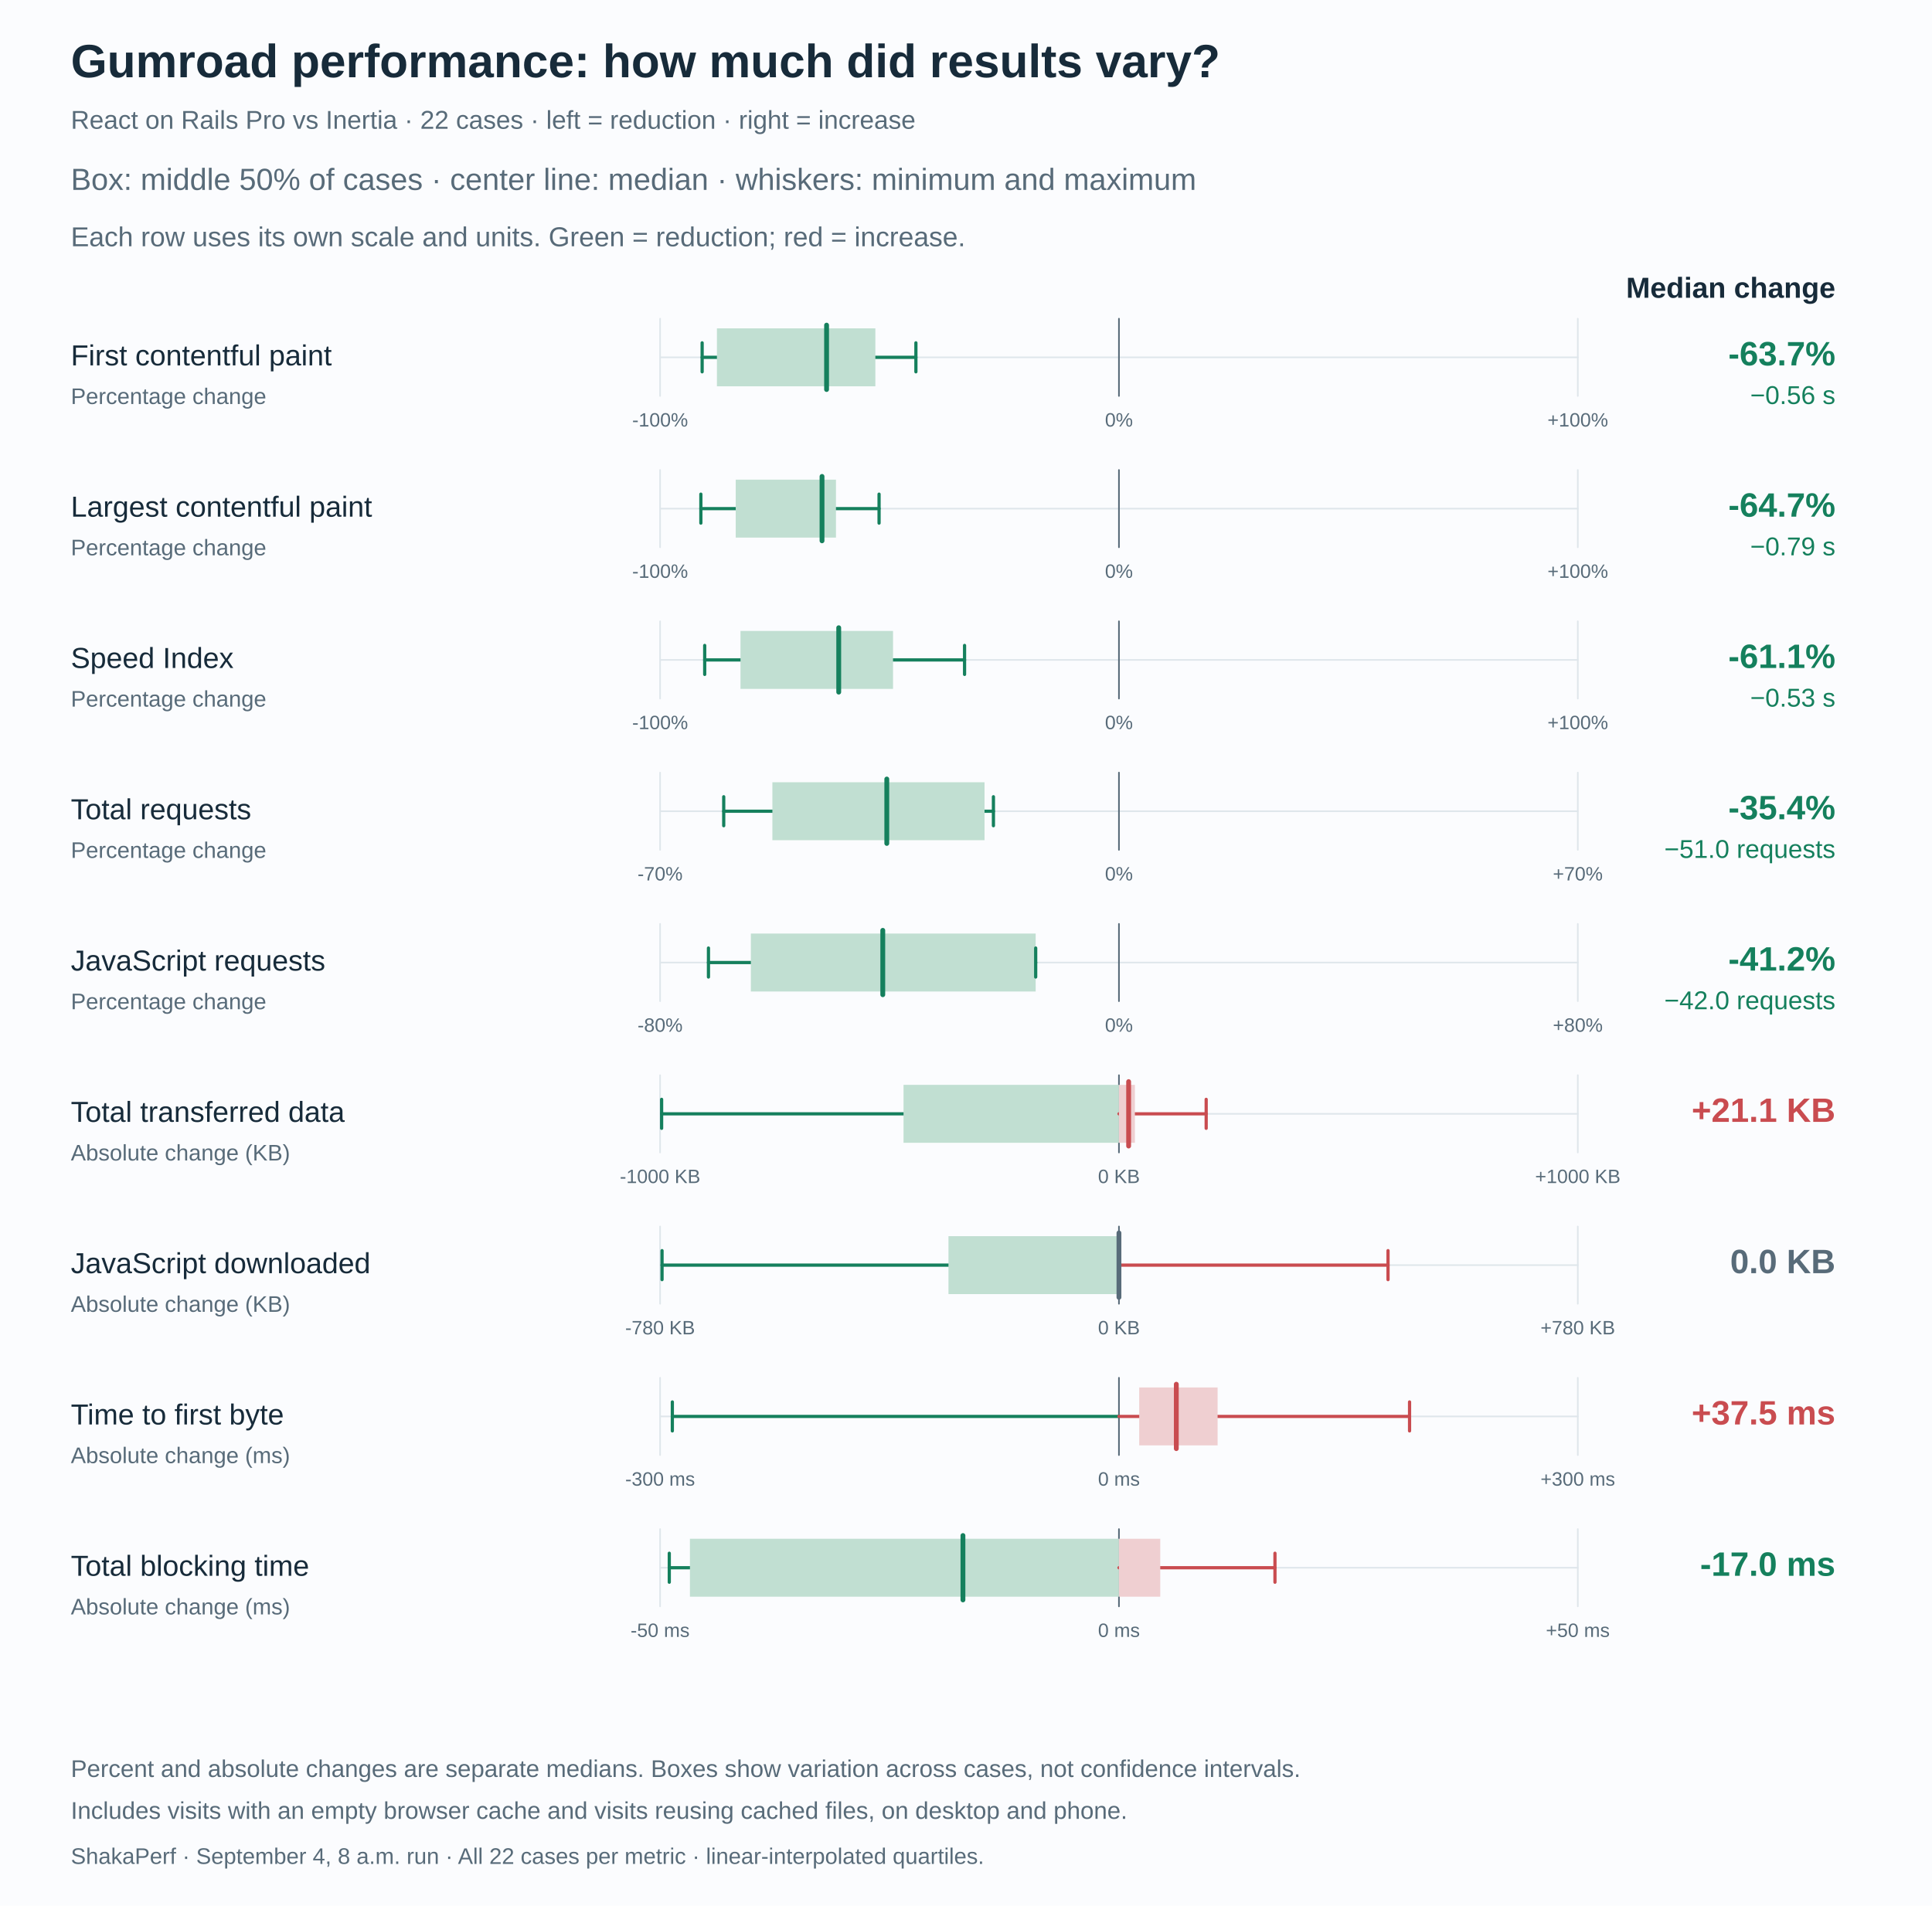
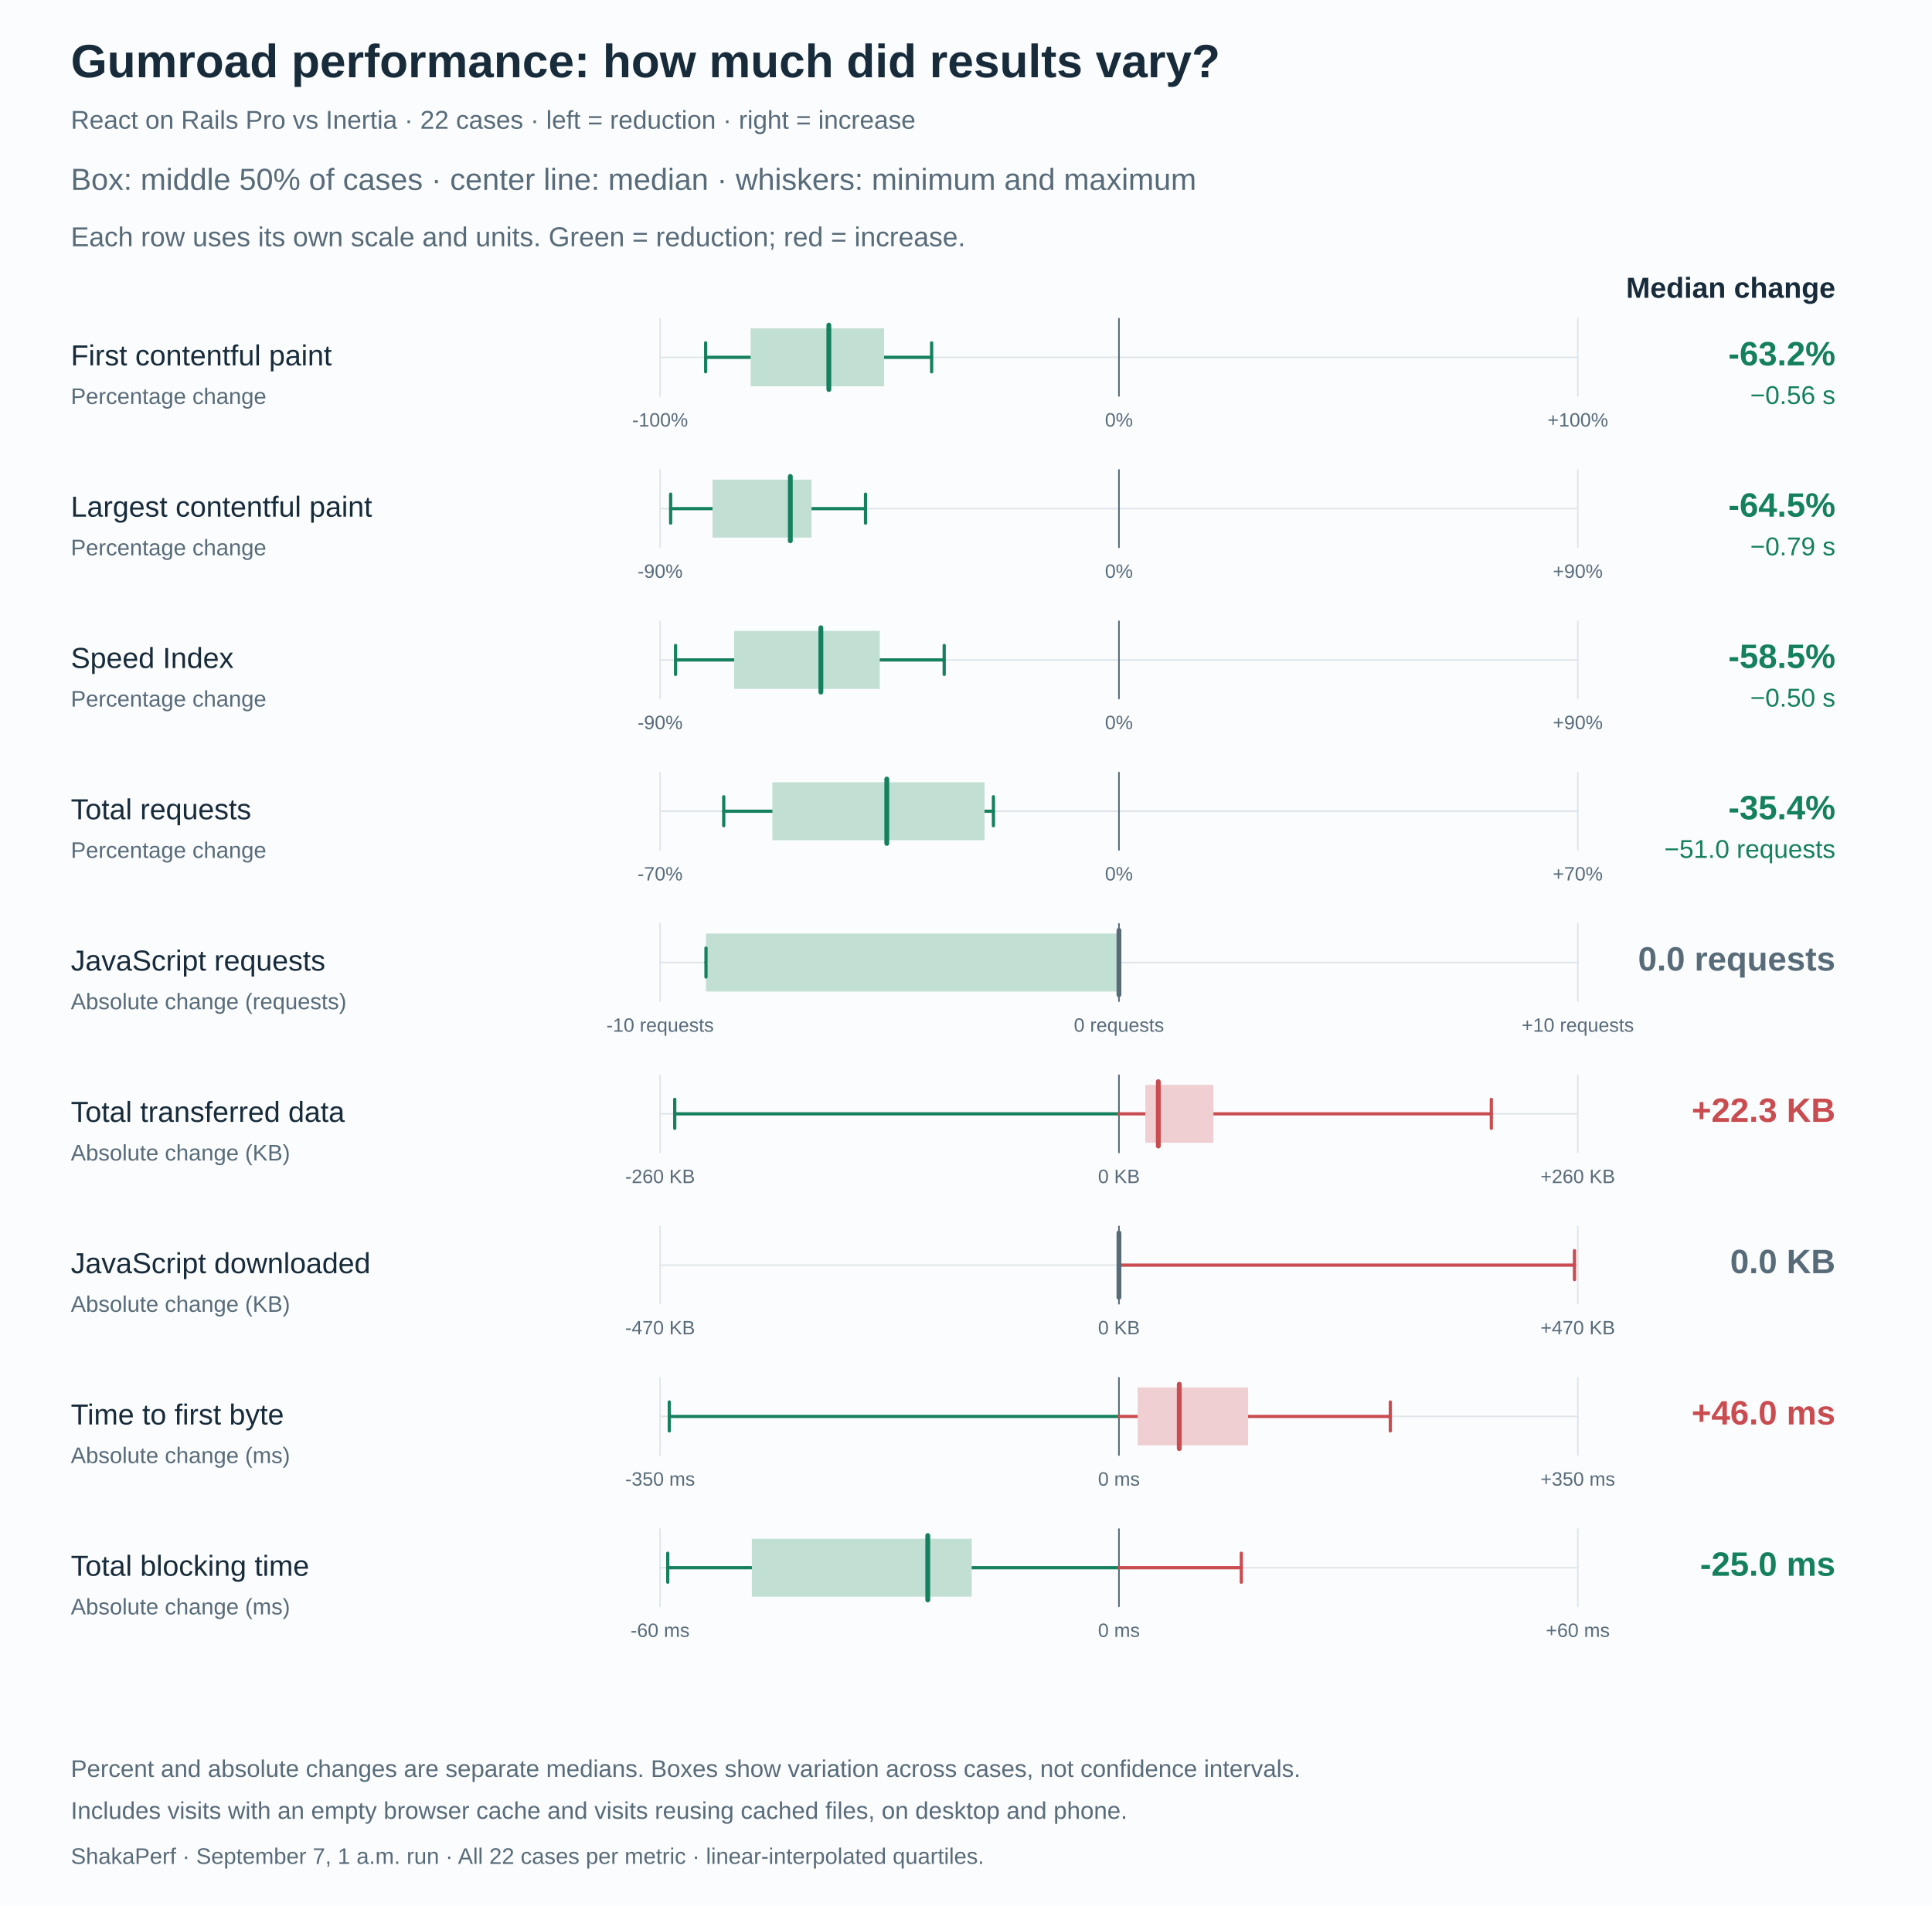
<svg xmlns="http://www.w3.org/2000/svg" font-family="Arial,Helvetica,sans-serif" viewBox="0 0 1200 1184">
  <path fill="#fbfcfe" d="M0 0h1200v1184H0z" />
  <text x="44" y="48" fill="#172b3a" font-size="29" font-weight="700">Gumroad performance: how much did results vary?</text>
  <text x="44" y="80" fill="#586b79" font-size="16" font-weight="400">React on Rails Pro vs Inertia · 22 cases · left = reduction · right = increase</text>
  <text x="44" y="118" fill="#586b79" font-size="19" font-weight="400">Box: middle 50% of cases · center line: median · whiskers: minimum and maximum</text>
  <text x="44" y="153" fill="#586b79" font-size="17" font-weight="400">Each row uses its own scale and units. Green = reduction; red = increase.</text>
  <text x="1140" y="185" fill="#172b3a" font-size="18" font-weight="600" text-anchor="end">Median change</text>
  <text x="44" y="227" fill="#172b3a" font-size="18" font-weight="400">First contentful paint</text>
  <text x="44" y="251" fill="#586b79" font-size="14" font-weight="400">Percentage change</text>
  <path stroke="#dfe6eb" stroke-linecap="round" d="M410 222h570m-570-24v48" />
  <text x="410" y="265" fill="#586b79" font-size="12" font-weight="400" text-anchor="middle">-100%</text>
  <path stroke="#586b79" stroke-linecap="round" d="M695 198v48" />
  <text x="695" y="265" fill="#586b79" font-size="12" font-weight="400" text-anchor="middle">0%</text>
  <path stroke="#dfe6eb" stroke-linecap="round" d="M980 198v48" />
  <text x="980" y="265" fill="#586b79" font-size="12" font-weight="400" text-anchor="middle">+100%</text>
-   <path stroke="#15805d" stroke-linecap="round" stroke-width="2" d="M436.112 222h132.77" />
-   <rect width="98.409" height="36" x="445.293" y="204" fill="#c1dfd2" rx="0" />
-   <path stroke="#15805d" stroke-linecap="round" stroke-width="2" d="M436.112 213v18m132.77-18v18" />
-   <path stroke="#15805d" stroke-linecap="round" stroke-width="3" d="M513.402 202v40" />
-   <text x="1140" y="227" fill="#15805d" font-size="21" font-weight="600" text-anchor="end">-63.7%</text>
+   <path stroke="#15805d" stroke-linecap="round" stroke-width="2" d="M438.292 222h140.355" />
+   <rect width="82.879" height="36" x="466.226" y="204" fill="#c1dfd2" rx="0" />
+   <path stroke="#15805d" stroke-linecap="round" stroke-width="2" d="M438.292 213v18m140.355-18v18" />
+   <path stroke="#15805d" stroke-linecap="round" stroke-width="3" d="M514.812 202v40" />
+   <text x="1140" y="227" fill="#15805d" font-size="21" font-weight="600" text-anchor="end">-63.2%</text>
  <text x="1140" y="251" fill="#15805d" font-size="16" font-weight="400" text-anchor="end">−0.56 s</text>
  <text x="44" y="321" fill="#172b3a" font-size="18" font-weight="400">Largest contentful paint</text>
  <text x="44" y="345" fill="#586b79" font-size="14" font-weight="400">Percentage change</text>
  <path stroke="#dfe6eb" stroke-linecap="round" d="M410 316h570m-570-24v48" />
-   <text x="410" y="359" fill="#586b79" font-size="12" font-weight="400" text-anchor="middle">-100%</text>
+   <text x="410" y="359" fill="#586b79" font-size="12" font-weight="400" text-anchor="middle">-90%</text>
  <path stroke="#586b79" stroke-linecap="round" d="M695 292v48" />
  <text x="695" y="359" fill="#586b79" font-size="12" font-weight="400" text-anchor="middle">0%</text>
  <path stroke="#dfe6eb" stroke-linecap="round" d="M980 292v48" />
-   <text x="980" y="359" fill="#586b79" font-size="12" font-weight="400" text-anchor="middle">+100%</text>
-   <path stroke="#15805d" stroke-linecap="round" stroke-width="2" d="M435.318 316h110.686" />
-   <rect width="62.263" height="36" x="456.972" y="298" fill="#c1dfd2" rx="0" />
-   <path stroke="#15805d" stroke-linecap="round" stroke-width="2" d="M435.318 307v18m110.686-18v18" />
-   <path stroke="#15805d" stroke-linecap="round" stroke-width="3" d="M510.571 296v40" />
-   <text x="1140" y="321" fill="#15805d" font-size="21" font-weight="600" text-anchor="end">-64.7%</text>
+   <text x="980" y="359" fill="#586b79" font-size="12" font-weight="400" text-anchor="middle">+90%</text>
+   <path stroke="#15805d" stroke-linecap="round" stroke-width="2" d="M416.551 316h121.042" />
+   <rect width="61.524" height="36" x="442.556" y="298" fill="#c1dfd2" rx="0" />
+   <path stroke="#15805d" stroke-linecap="round" stroke-width="2" d="M416.551 307v18m121.042-18v18" />
+   <path stroke="#15805d" stroke-linecap="round" stroke-width="3" d="M490.879 296v40" />
+   <text x="1140" y="321" fill="#15805d" font-size="21" font-weight="600" text-anchor="end">-64.5%</text>
  <text x="1140" y="345" fill="#15805d" font-size="16" font-weight="400" text-anchor="end">−0.79 s</text>
  <text x="44" y="415" fill="#172b3a" font-size="18" font-weight="400">Speed Index</text>
  <text x="44" y="439" fill="#586b79" font-size="14" font-weight="400">Percentage change</text>
  <path stroke="#dfe6eb" stroke-linecap="round" d="M410 410h570m-570-24v48" />
-   <text x="410" y="453" fill="#586b79" font-size="12" font-weight="400" text-anchor="middle">-100%</text>
+   <text x="410" y="453" fill="#586b79" font-size="12" font-weight="400" text-anchor="middle">-90%</text>
  <path stroke="#586b79" stroke-linecap="round" d="M695 386v48" />
  <text x="695" y="453" fill="#586b79" font-size="12" font-weight="400" text-anchor="middle">0%</text>
  <path stroke="#dfe6eb" stroke-linecap="round" d="M980 386v48" />
-   <text x="980" y="453" fill="#586b79" font-size="12" font-weight="400" text-anchor="middle">+100%</text>
-   <path stroke="#15805d" stroke-linecap="round" stroke-width="2" d="M437.703 410h161.402" />
-   <rect width="94.739" height="36" x="459.936" y="392" fill="#c1dfd2" rx="0" />
-   <path stroke="#15805d" stroke-linecap="round" stroke-width="2" d="M437.703 401v18m161.402-18v18" />
-   <path stroke="#15805d" stroke-linecap="round" stroke-width="3" d="M520.948 390v40" />
-   <text x="1140" y="415" fill="#15805d" font-size="21" font-weight="600" text-anchor="end">-61.1%</text>
-   <text x="1140" y="439" fill="#15805d" font-size="16" font-weight="400" text-anchor="end">−0.53 s</text>
+   <text x="980" y="453" fill="#586b79" font-size="12" font-weight="400" text-anchor="middle">+90%</text>
+   <path stroke="#15805d" stroke-linecap="round" stroke-width="2" d="M419.598 410h166.855" />
+   <rect width="90.427" height="36" x="456.015" y="392" fill="#c1dfd2" rx="0" />
+   <path stroke="#15805d" stroke-linecap="round" stroke-width="2" d="M419.598 401v18m166.855-18v18" />
+   <path stroke="#15805d" stroke-linecap="round" stroke-width="3" d="M509.858 390v40" />
+   <text x="1140" y="415" fill="#15805d" font-size="21" font-weight="600" text-anchor="end">-58.5%</text>
+   <text x="1140" y="439" fill="#15805d" font-size="16" font-weight="400" text-anchor="end">−0.50 s</text>
  <text x="44" y="509" fill="#172b3a" font-size="18" font-weight="400">Total requests</text>
  <text x="44" y="533" fill="#586b79" font-size="14" font-weight="400">Percentage change</text>
  <path stroke="#dfe6eb" stroke-linecap="round" d="M410 504h570m-570-24v48" />
  <text x="410" y="547" fill="#586b79" font-size="12" font-weight="400" text-anchor="middle">-70%</text>
  <path stroke="#586b79" stroke-linecap="round" d="M695 480v48" />
  <text x="695" y="547" fill="#586b79" font-size="12" font-weight="400" text-anchor="middle">0%</text>
  <path stroke="#dfe6eb" stroke-linecap="round" d="M980 480v48" />
  <text x="980" y="547" fill="#586b79" font-size="12" font-weight="400" text-anchor="middle">+70%</text>
  <path stroke="#15805d" stroke-linecap="round" stroke-width="2" d="M449.517 504h167.519" />
  <rect width="131.773" height="36" x="479.74" y="486" fill="#c1dfd2" rx="0" />
  <path stroke="#15805d" stroke-linecap="round" stroke-width="2" d="M449.517 495v18m167.519-18v18" />
  <path stroke="#15805d" stroke-linecap="round" stroke-width="3" d="M550.804 484v40" />
  <text x="1140" y="509" fill="#15805d" font-size="21" font-weight="600" text-anchor="end">-35.4%</text>
  <text x="1140" y="533" fill="#15805d" font-size="16" font-weight="400" text-anchor="end">−51.0 requests</text>
  <text x="44" y="603" fill="#172b3a" font-size="18" font-weight="400">JavaScript requests</text>
-   <text x="44" y="627" fill="#586b79" font-size="14" font-weight="400">Percentage change</text>
+   <text x="44" y="627" fill="#586b79" font-size="14" font-weight="400">Absolute change (requests)</text>
  <path stroke="#dfe6eb" stroke-linecap="round" d="M410 598h570m-570-24v48" />
-   <text x="410" y="641" fill="#586b79" font-size="12" font-weight="400" text-anchor="middle">-80%</text>
+   <text x="410" y="641" fill="#586b79" font-size="12" font-weight="400" text-anchor="middle">-10 requests</text>
  <path stroke="#586b79" stroke-linecap="round" d="M695 574v48" />
-   <text x="695" y="641" fill="#586b79" font-size="12" font-weight="400" text-anchor="middle">0%</text>
+   <text x="695" y="641" fill="#586b79" font-size="12" font-weight="400" text-anchor="middle">0 requests</text>
  <path stroke="#dfe6eb" stroke-linecap="round" d="M980 574v48" />
-   <text x="980" y="641" fill="#586b79" font-size="12" font-weight="400" text-anchor="middle">+80%</text>
-   <path stroke="#15805d" stroke-linecap="round" stroke-width="2" d="M440.037 598h203.249" />
-   <rect width="176.915" height="36" x="466.371" y="580" fill="#c1dfd2" rx="0" />
-   <path stroke="#15805d" stroke-linecap="round" stroke-width="2" d="M440.037 589v18m203.249-18v18" />
-   <path stroke="#15805d" stroke-linecap="round" stroke-width="3" d="M548.309 578v40" />
-   <text x="1140" y="603" fill="#15805d" font-size="21" font-weight="600" text-anchor="end">-41.2%</text>
-   <text x="1140" y="627" fill="#15805d" font-size="16" font-weight="400" text-anchor="end">−42.0 requests</text>
+   <text x="980" y="641" fill="#586b79" font-size="12" font-weight="400" text-anchor="middle">+10 requests</text>
+   <path stroke="#15805d" stroke-linecap="round" stroke-width="2" d="M438.5 598H695" />
+   <rect width="256.5" height="36" x="438.5" y="580" fill="#c1dfd2" rx="0" />
+   <path stroke="#c94c50" stroke-linecap="round" stroke-width="2" d="M695 598h0" />
+   <rect width="1" height="36" x="695" y="580" fill="#efcfd1" rx="0" />
+   <path stroke="#15805d" stroke-linecap="round" stroke-width="2" d="M438.5 589v18" />
+   <path stroke="#586b79" stroke-linecap="round" stroke-width="2" d="M695 589v18" />
+   <path stroke="#586b79" stroke-linecap="round" stroke-width="3" d="M695 578v40" />
+   <text x="1140" y="603" fill="#586b79" font-size="21" font-weight="600" text-anchor="end">0.0 requests</text>
  <text x="44" y="697" fill="#172b3a" font-size="18" font-weight="400">Total transferred data</text>
  <text x="44" y="721" fill="#586b79" font-size="14" font-weight="400">Absolute change (KB)</text>
  <path stroke="#dfe6eb" stroke-linecap="round" d="M410 692h570m-570-24v48" />
-   <text x="410" y="735" fill="#586b79" font-size="12" font-weight="400" text-anchor="middle">-1000 KB</text>
+   <text x="410" y="735" fill="#586b79" font-size="12" font-weight="400" text-anchor="middle">-260 KB</text>
  <path stroke="#586b79" stroke-linecap="round" d="M695 668v48" />
  <text x="695" y="735" fill="#586b79" font-size="12" font-weight="400" text-anchor="middle">0 KB</text>
  <path stroke="#dfe6eb" stroke-linecap="round" d="M980 668v48" />
-   <text x="980" y="735" fill="#586b79" font-size="12" font-weight="400" text-anchor="middle">+1000 KB</text>
-   <path stroke="#15805d" stroke-linecap="round" stroke-width="2" d="M410.941 692H695" />
-   <rect width="133.8" height="36" x="561.2" y="674" fill="#c1dfd2" rx="0" />
-   <path stroke="#c94c50" stroke-linecap="round" stroke-width="2" d="M695 692h54.178" />
-   <rect width="9.904" height="36" x="695" y="674" fill="#efcfd1" rx="0" />
-   <path stroke="#15805d" stroke-linecap="round" stroke-width="2" d="M410.941 683v18" />
-   <path stroke="#c94c50" stroke-linecap="round" stroke-width="2" d="M749.178 683v18" />
-   <path stroke="#c94c50" stroke-linecap="round" stroke-width="3" d="M701.014 672v40" />
-   <text x="1140" y="697" fill="#c94c50" font-size="21" font-weight="600" text-anchor="end">+21.1 KB</text>
+   <text x="980" y="735" fill="#586b79" font-size="12" font-weight="400" text-anchor="middle">+260 KB</text>
+   <path stroke="#15805d" stroke-linecap="round" stroke-width="2" d="M419.098 692H695" />
+   <path stroke="#c94c50" stroke-linecap="round" stroke-width="2" d="M695 692h231.288" />
+   <rect width="42.312" height="36" x="711.388" y="674" fill="#efcfd1" rx="0" />
+   <path stroke="#15805d" stroke-linecap="round" stroke-width="2" d="M419.098 683v18" />
+   <path stroke="#c94c50" stroke-linecap="round" stroke-width="2" d="M926.288 683v18" />
+   <path stroke="#c94c50" stroke-linecap="round" stroke-width="3" d="M719.444 672v40" />
+   <text x="1140" y="697" fill="#c94c50" font-size="21" font-weight="600" text-anchor="end">+22.3 KB</text>
  <text x="44" y="791" fill="#172b3a" font-size="18" font-weight="400">JavaScript downloaded</text>
  <text x="44" y="815" fill="#586b79" font-size="14" font-weight="400">Absolute change (KB)</text>
  <path stroke="#dfe6eb" stroke-linecap="round" d="M410 786h570m-570-24v48" />
-   <text x="410" y="829" fill="#586b79" font-size="12" font-weight="400" text-anchor="middle">-780 KB</text>
+   <text x="410" y="829" fill="#586b79" font-size="12" font-weight="400" text-anchor="middle">-470 KB</text>
  <path stroke="#586b79" stroke-linecap="round" d="M695 762v48" />
  <text x="695" y="829" fill="#586b79" font-size="12" font-weight="400" text-anchor="middle">0 KB</text>
  <path stroke="#dfe6eb" stroke-linecap="round" d="M980 762v48" />
-   <text x="980" y="829" fill="#586b79" font-size="12" font-weight="400" text-anchor="middle">+780 KB</text>
-   <path stroke="#15805d" stroke-linecap="round" stroke-width="2" d="M411.206 786H695" />
-   <rect width="105.888" height="36" x="589.112" y="768" fill="#c1dfd2" rx="0" />
-   <path stroke="#c94c50" stroke-linecap="round" stroke-width="2" d="M695 786h167.127" />
+   <text x="980" y="829" fill="#586b79" font-size="12" font-weight="400" text-anchor="middle">+470 KB</text>
+   <path stroke="#15805d" stroke-linecap="round" stroke-width="2" d="M695 786h0" />
+   <rect width="1" height="36" x="695" y="768" fill="#c1dfd2" rx="0" />
+   <path stroke="#c94c50" stroke-linecap="round" stroke-width="2" d="M695 786h282.938" />
  <rect width="1" height="36" x="695" y="768" fill="#efcfd1" rx="0" />
-   <path stroke="#15805d" stroke-linecap="round" stroke-width="2" d="M411.206 777v18" />
-   <path stroke="#c94c50" stroke-linecap="round" stroke-width="2" d="M862.127 777v18" />
+   <path stroke="#586b79" stroke-linecap="round" stroke-width="2" d="M695 777v18" />
+   <path stroke="#c94c50" stroke-linecap="round" stroke-width="2" d="M977.938 777v18" />
  <path stroke="#586b79" stroke-linecap="round" stroke-width="3" d="M695 766v40" />
  <text x="1140" y="791" fill="#586b79" font-size="21" font-weight="600" text-anchor="end">0.0 KB</text>
  <text x="44" y="885" fill="#172b3a" font-size="18" font-weight="400">Time to first byte</text>
  <text x="44" y="909" fill="#586b79" font-size="14" font-weight="400">Absolute change (ms)</text>
  <path stroke="#dfe6eb" stroke-linecap="round" d="M410 880h570m-570-24v48" />
-   <text x="410" y="923" fill="#586b79" font-size="12" font-weight="400" text-anchor="middle">-300 ms</text>
+   <text x="410" y="923" fill="#586b79" font-size="12" font-weight="400" text-anchor="middle">-350 ms</text>
  <path stroke="#586b79" stroke-linecap="round" d="M695 856v48" />
  <text x="695" y="923" fill="#586b79" font-size="12" font-weight="400" text-anchor="middle">0 ms</text>
  <path stroke="#dfe6eb" stroke-linecap="round" d="M980 856v48" />
-   <text x="980" y="923" fill="#586b79" font-size="12" font-weight="400" text-anchor="middle">+300 ms</text>
-   <path stroke="#15805d" stroke-linecap="round" stroke-width="2" d="M417.6 880H695" />
-   <path stroke="#c94c50" stroke-linecap="round" stroke-width="2" d="M695 880h180.5" />
-   <rect width="48.688" height="36" x="707.587" y="862" fill="#efcfd1" rx="0" />
-   <path stroke="#15805d" stroke-linecap="round" stroke-width="2" d="M417.6 871v18" />
-   <path stroke="#c94c50" stroke-linecap="round" stroke-width="2" d="M875.5 871v18" />
-   <path stroke="#c94c50" stroke-linecap="round" stroke-width="3" d="M730.625 860v40" />
-   <text x="1140" y="885" fill="#c94c50" font-size="21" font-weight="600" text-anchor="end">+37.5 ms</text>
+   <text x="980" y="923" fill="#586b79" font-size="12" font-weight="400" text-anchor="middle">+350 ms</text>
+   <path stroke="#15805d" stroke-linecap="round" stroke-width="2" d="M415.7 880H695" />
+   <path stroke="#c94c50" stroke-linecap="round" stroke-width="2" d="M695 880h168.557" />
+   <rect width="68.604" height="36" x="706.604" y="862" fill="#efcfd1" rx="0" />
+   <path stroke="#15805d" stroke-linecap="round" stroke-width="2" d="M415.7 871v18" />
+   <path stroke="#c94c50" stroke-linecap="round" stroke-width="2" d="M863.557 871v18" />
+   <path stroke="#c94c50" stroke-linecap="round" stroke-width="3" d="M732.457 860v40" />
+   <text x="1140" y="885" fill="#c94c50" font-size="21" font-weight="600" text-anchor="end">+46.0 ms</text>
  <text x="44" y="979" fill="#172b3a" font-size="18" font-weight="400">Total blocking time</text>
  <text x="44" y="1003" fill="#586b79" font-size="14" font-weight="400">Absolute change (ms)</text>
  <path stroke="#dfe6eb" stroke-linecap="round" d="M410 974h570m-570-24v48" />
-   <text x="410" y="1017" fill="#586b79" font-size="12" font-weight="400" text-anchor="middle">-50 ms</text>
+   <text x="410" y="1017" fill="#586b79" font-size="12" font-weight="400" text-anchor="middle">-60 ms</text>
  <path stroke="#586b79" stroke-linecap="round" d="M695 950v48" />
  <text x="695" y="1017" fill="#586b79" font-size="12" font-weight="400" text-anchor="middle">0 ms</text>
  <path stroke="#dfe6eb" stroke-linecap="round" d="M980 950v48" />
-   <text x="980" y="1017" fill="#586b79" font-size="12" font-weight="400" text-anchor="middle">+50 ms</text>
-   <path stroke="#15805d" stroke-linecap="round" stroke-width="2" d="M415.7 974H695" />
-   <rect width="266.475" height="36" x="428.525" y="956" fill="#c1dfd2" rx="0" />
-   <path stroke="#c94c50" stroke-linecap="round" stroke-width="2" d="M695 974h96.9" />
-   <rect width="25.65" height="36" x="695" y="956" fill="#efcfd1" rx="0" />
-   <path stroke="#15805d" stroke-linecap="round" stroke-width="2" d="M415.7 965v18" />
-   <path stroke="#c94c50" stroke-linecap="round" stroke-width="2" d="M791.9 965v18" />
-   <path stroke="#15805d" stroke-linecap="round" stroke-width="3" d="M598.1 954v40" />
-   <text x="1140" y="979" fill="#15805d" font-size="21" font-weight="600" text-anchor="end">-17.0 ms</text>
+   <text x="980" y="1017" fill="#586b79" font-size="12" font-weight="400" text-anchor="middle">+60 ms</text>
+   <path stroke="#15805d" stroke-linecap="round" stroke-width="2" d="M414.75 974H695" />
+   <rect width="136.563" height="36" x="467" y="956" fill="#c1dfd2" rx="0" />
+   <path stroke="#c94c50" stroke-linecap="round" stroke-width="2" d="M695 974h76" />
+   <path stroke="#15805d" stroke-linecap="round" stroke-width="2" d="M414.75 965v18" />
+   <path stroke="#c94c50" stroke-linecap="round" stroke-width="2" d="M771 965v18" />
+   <path stroke="#15805d" stroke-linecap="round" stroke-width="3" d="M576.25 954v40" />
+   <text x="1140" y="979" fill="#15805d" font-size="21" font-weight="600" text-anchor="end">-25.0 ms</text>
  <text x="44" y="1104" fill="#586b79" font-size="15" font-weight="400">Percent and absolute changes are separate medians. Boxes show variation across cases, not confidence intervals.</text>
  <text x="44" y="1130" fill="#586b79" font-size="15" font-weight="400">Includes visits with an empty browser cache and visits reusing cached files, on desktop and phone.</text>
-   <text x="44" y="1158" fill="#586b79" font-size="14" font-weight="400">ShakaPerf · September 4, 8 a.m. run · All 22 cases per metric · linear-interpolated quartiles.</text>
+   <text x="44" y="1158" fill="#586b79" font-size="14" font-weight="400">ShakaPerf · September 7, 1 a.m. run · All 22 cases per metric · linear-interpolated quartiles.</text>
</svg>
